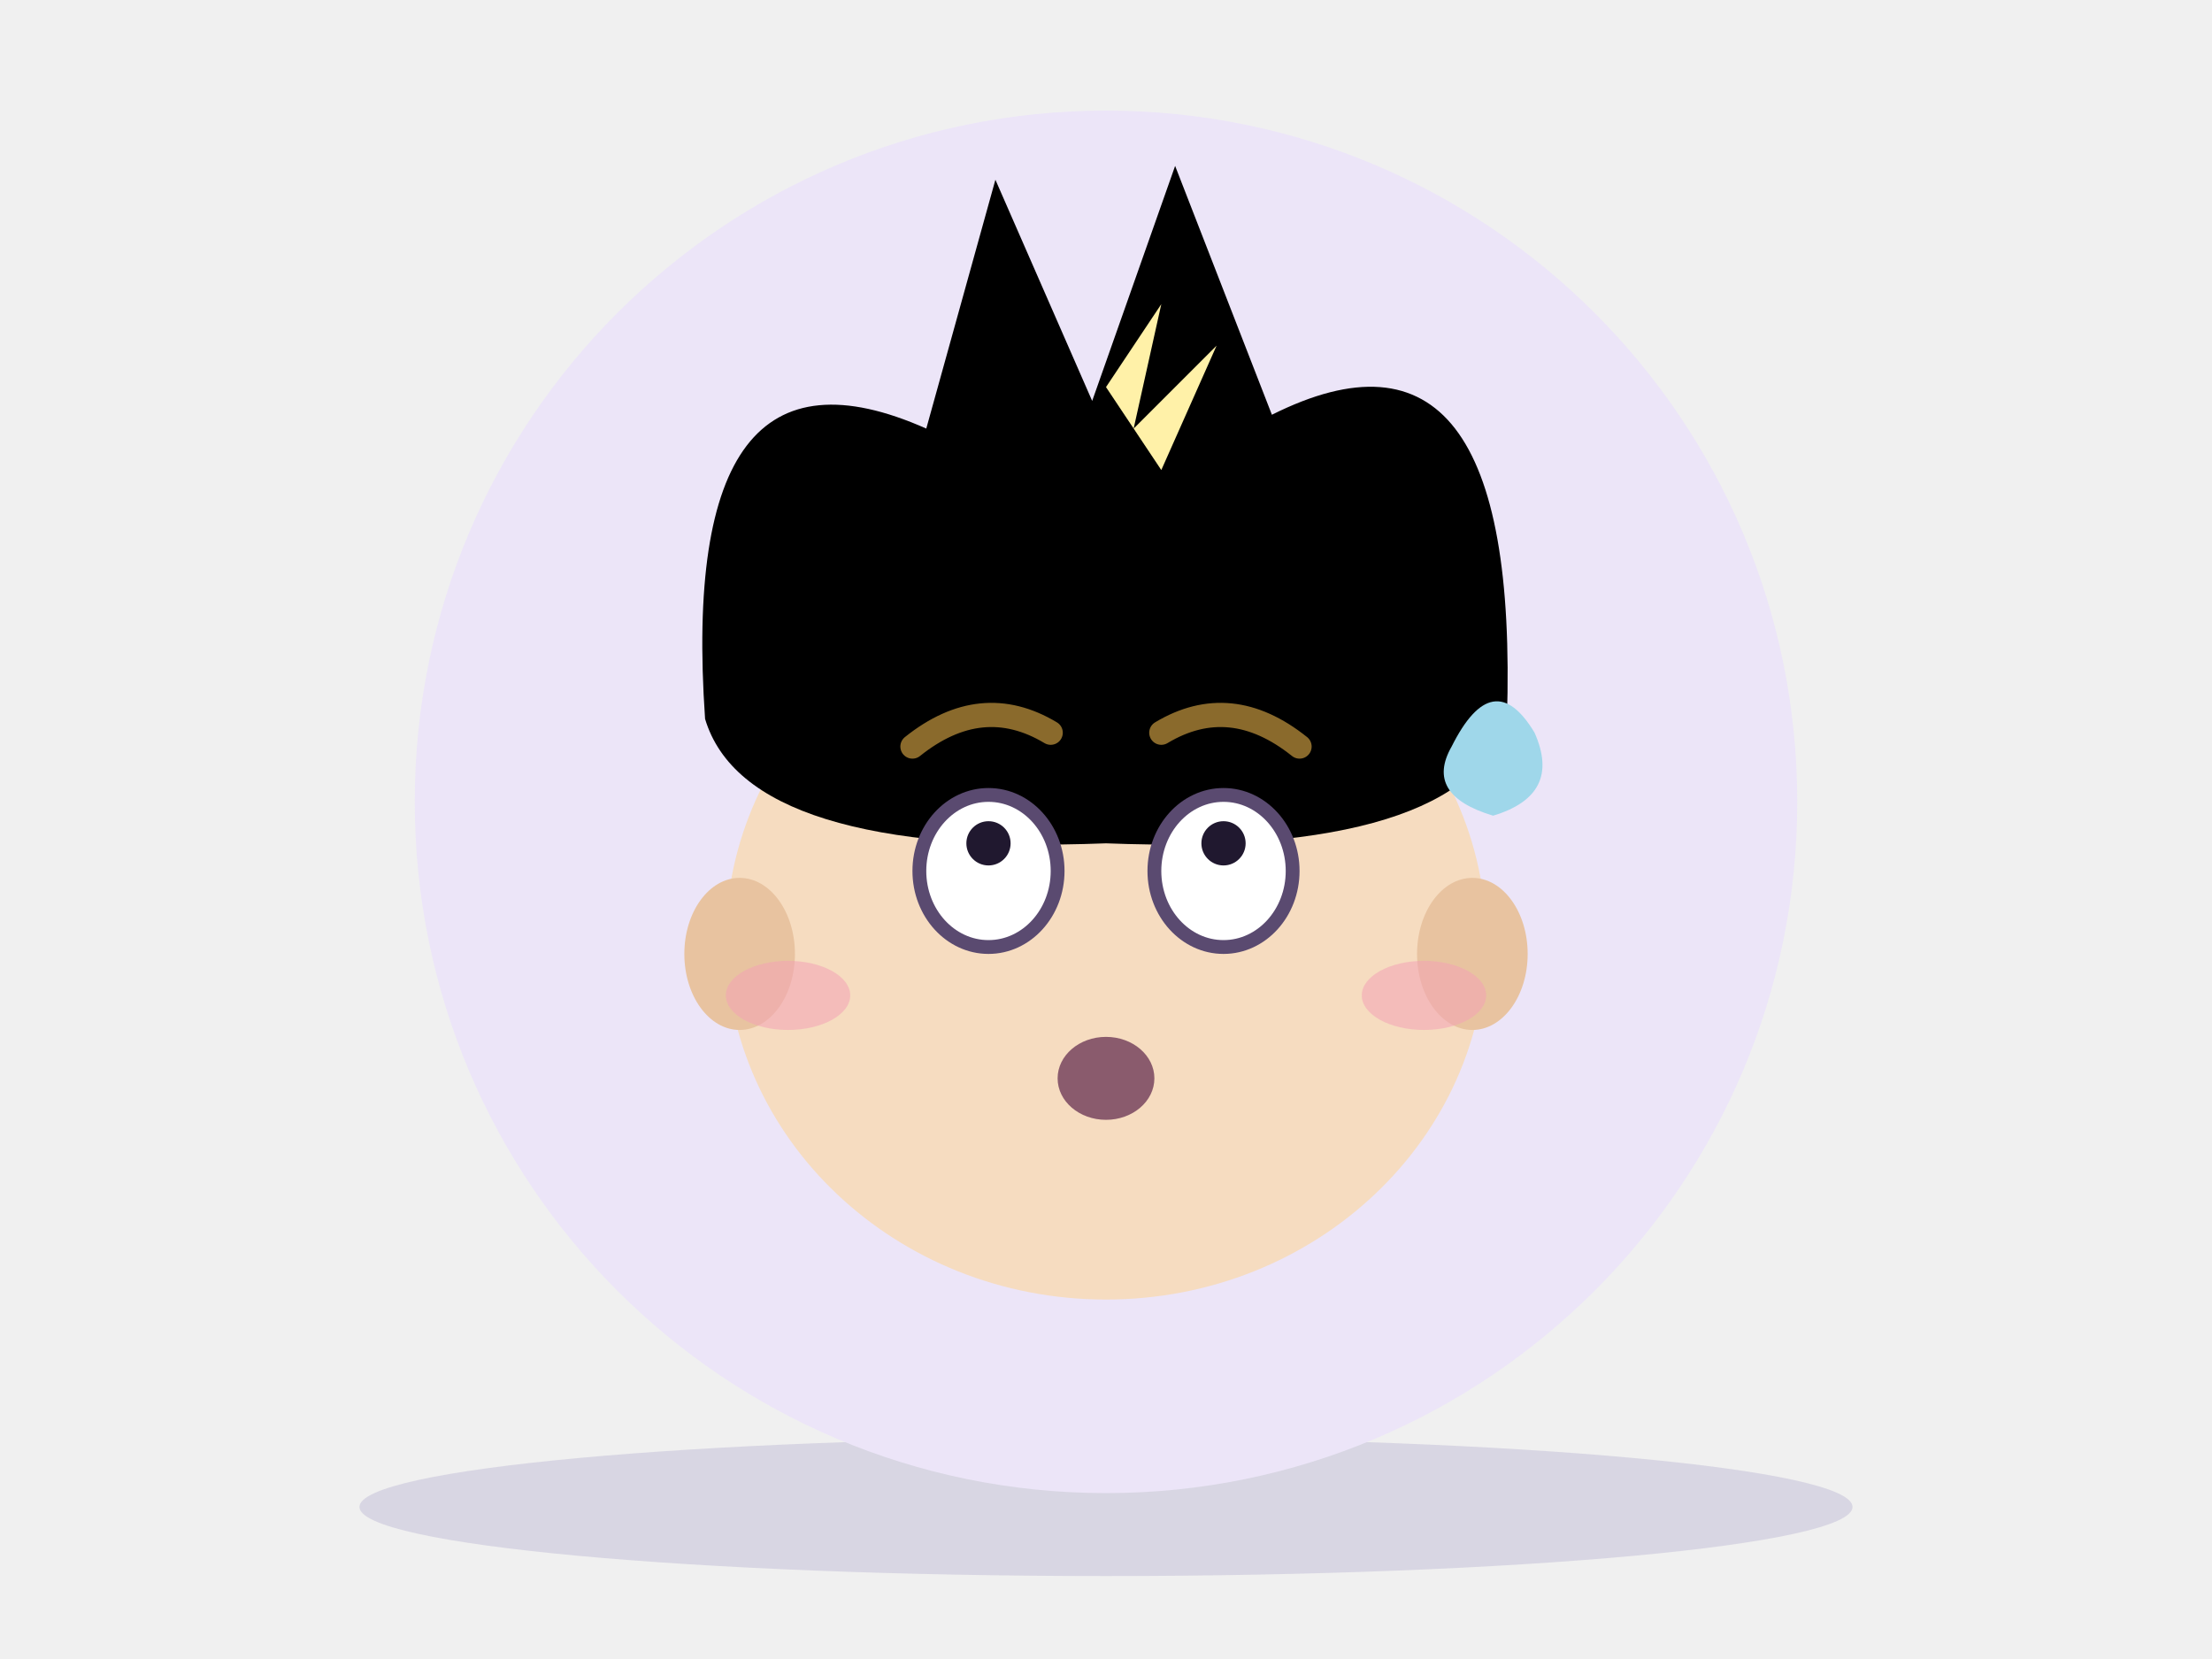
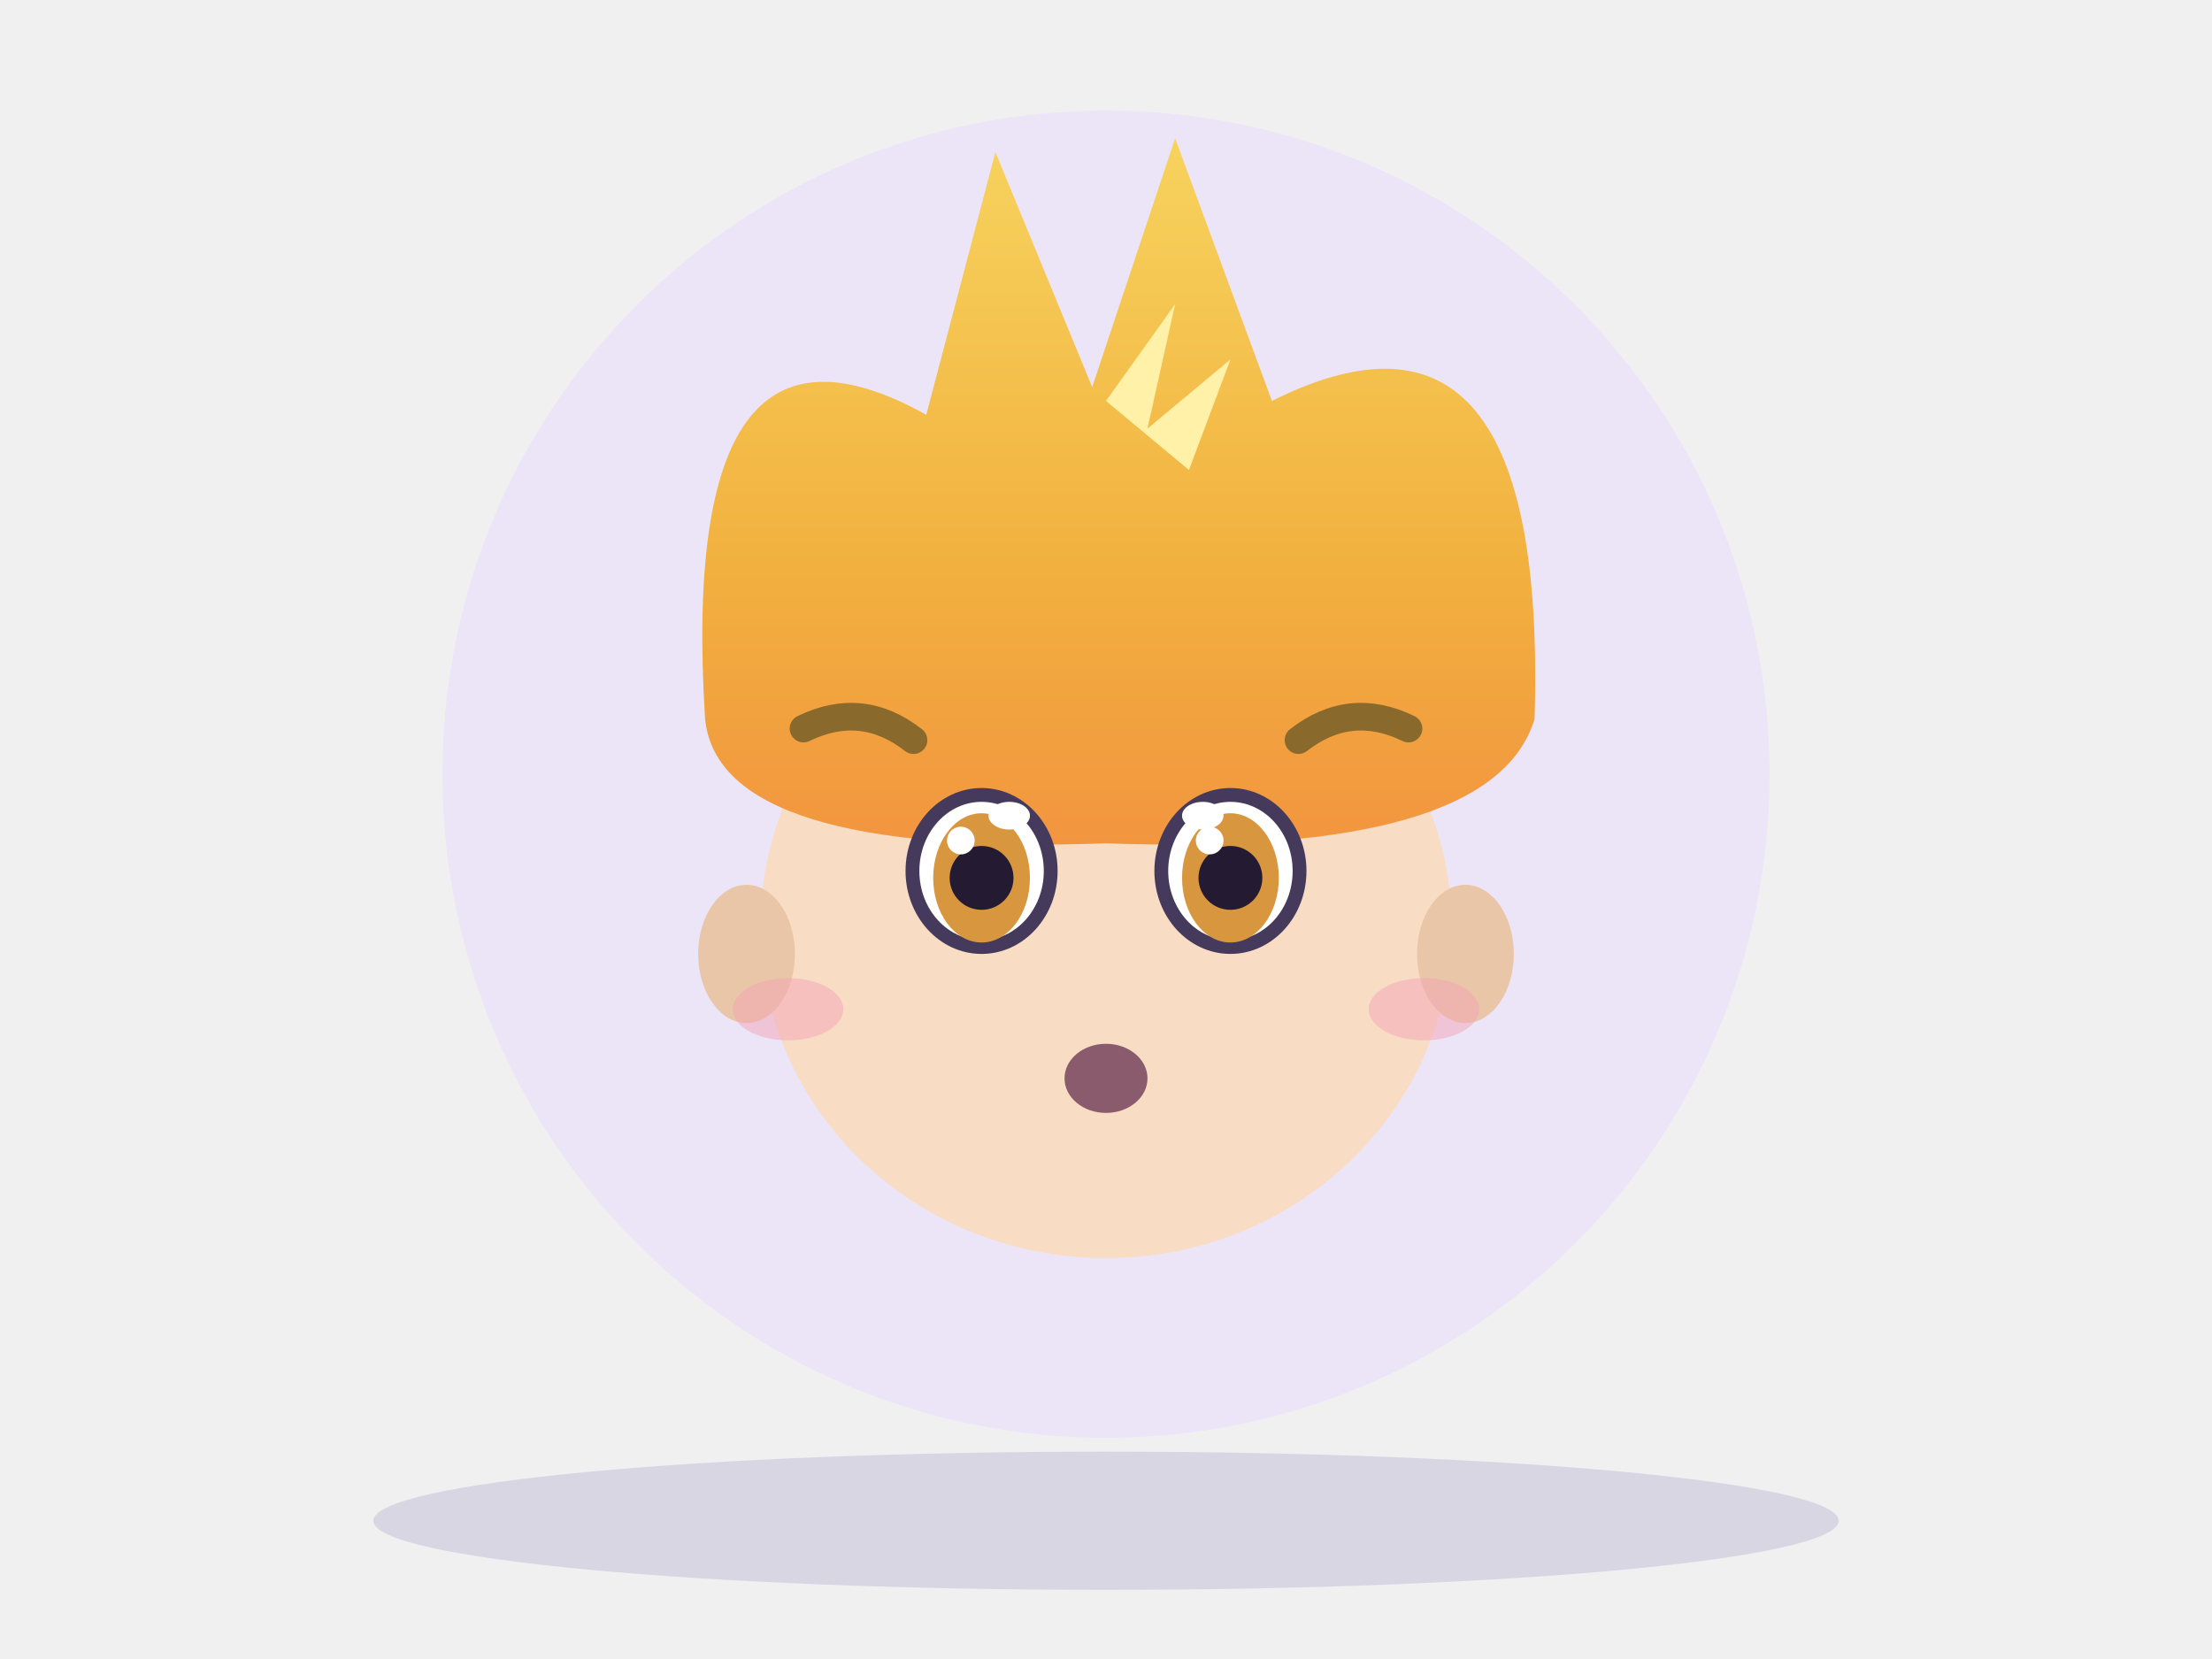
<svg xmlns="http://www.w3.org/2000/svg" viewBox="0 0 320 240" role="img">
  <defs>
-     <linearGradient id="z hair" x1="0" y1="0" x2="0" y2="1">
+     <linearGradient id="z2" x1="0" y1="0" x2="0" y2="1">
      <stop offset="0" stop-color="#f7d35e" />
+       <stop offset=".6" stop-color="#f2b13f" />
      <stop offset="1" stop-color="#f2953f" />
    </linearGradient>
  </defs>
-   <ellipse cx="160" cy="218" rx="108" ry="10" fill="#7a6fae" opacity=".2" />
-   <circle cx="160" cy="116" r="100" fill="#ece5f8" />
-   <ellipse cx="160" cy="136" rx="55" ry="52" fill="#f6dcc0" />
-   <ellipse cx="107" cy="138" rx="8" ry="11" fill="#e8c3a0" />
-   <ellipse cx="213" cy="138" rx="8" ry="11" fill="#e8c3a0" />
-   <path d="M102 104 Q98 46 134 62 L144 26 158 58 170 24 184 60 Q220 42 218 104 Q212 124 160 122 Q108 124 102 104Z" fill="url(#z hair)" />
-   <path d="M160 56 L168 44 164 62 176 50 168 68Z" fill="#fff1a8" />
-   <ellipse cx="143" cy="126" rx="10" ry="11" fill="#fff" stroke="#5a4a70" stroke-width="2" />
-   <ellipse cx="177" cy="126" rx="10" ry="11" fill="#fff" stroke="#5a4a70" stroke-width="2" />
-   <circle cx="143" cy="122" r="3.2" fill="#20182f" />
-   <circle cx="177" cy="122" r="3.2" fill="#20182f" />
-   <path d="M132 108 Q142 100 152 106 M168 106 Q178 100 188 108" stroke="#8a6a2c" stroke-width="3.5" fill="none" stroke-linecap="round" />
-   <ellipse cx="160" cy="156" rx="7" ry="6" fill="#8a5b6d" />
-   <path d="M210 108 q6-12 12-2 q4 9-6 12 q-10-3-6-10Z" fill="#9fd7ea" />
-   <ellipse cx="114" cy="144" rx="9" ry="5" fill="#f2a3b5" opacity=".55" />
-   <ellipse cx="206" cy="144" rx="9" ry="5" fill="#f2a3b5" opacity=".55" />
+   <ellipse cx="160" cy="220" rx="106" ry="10" fill="#7a6fae" opacity=".2" />
+   <circle cx="160" cy="112" r="96" fill="#ece5f8" />
+   <ellipse cx="160" cy="134" rx="50" ry="48" fill="#f8dcc4" />
+   <ellipse cx="108" cy="138" rx="7" ry="10" fill="#eac6a8" />
+   <ellipse cx="212" cy="138" rx="7" ry="10" fill="#eac6a8" />
+   <path d="M102 104 Q98 40 134 60 L144 22 158 56 170 20 184 58 Q224 38 222 104 Q216 124 160 122 Q104 124 102 104Z" fill="url(#z2)" />
+   <path d="M160 58 L170 44 166 62 178 52 172 68Z" fill="#fff1a8" />
+   <ellipse cx="142.0" cy="126" rx="10" ry="11" fill="#fff" stroke="#453a5c" stroke-width="2" />
+   <ellipse cx="142.0" cy="127" rx="7.0" ry="9.35" fill="#d8973f" />
+   <circle cx="142.0" cy="127" r="4.62" fill="#241b33" />
+   <circle cx="139.0" cy="121.6" r="2.0" fill="#fff" />
+   <ellipse cx="178.0" cy="126" rx="10" ry="11" fill="#fff" stroke="#453a5c" stroke-width="2" />
+   <ellipse cx="178.0" cy="127" rx="7.0" ry="9.35" fill="#d8973f" />
+   <circle cx="178.0" cy="127" r="4.62" fill="#241b33" />
+   <circle cx="175.0" cy="121.6" r="2.0" fill="#fff" />
+   <ellipse cx="146" cy="118" rx="3" ry="2" fill="#fff" />
+   <ellipse cx="174" cy="118" rx="3" ry="2" fill="#fff" />
+   <path d="M116 110 q8 -5 16 0" stroke="#8a6a2c" stroke-width="4" fill="none" stroke-linecap="round" transform="rotate(6 160 110)" />
+   <path d="M188 110 q8 -5 16 0" stroke="#8a6a2c" stroke-width="4" fill="none" stroke-linecap="round" transform="rotate(-6 160 110)" />
+   <ellipse cx="160" cy="156" rx="6" ry="5" fill="#8a5b6d" />
+   <ellipse cx="114" cy="146" rx="8" ry="4.5" fill="#f2a3b5" opacity=".5" />
+   <ellipse cx="206" cy="146" rx="8" ry="4.5" fill="#f2a3b5" opacity=".5" />
</svg>
